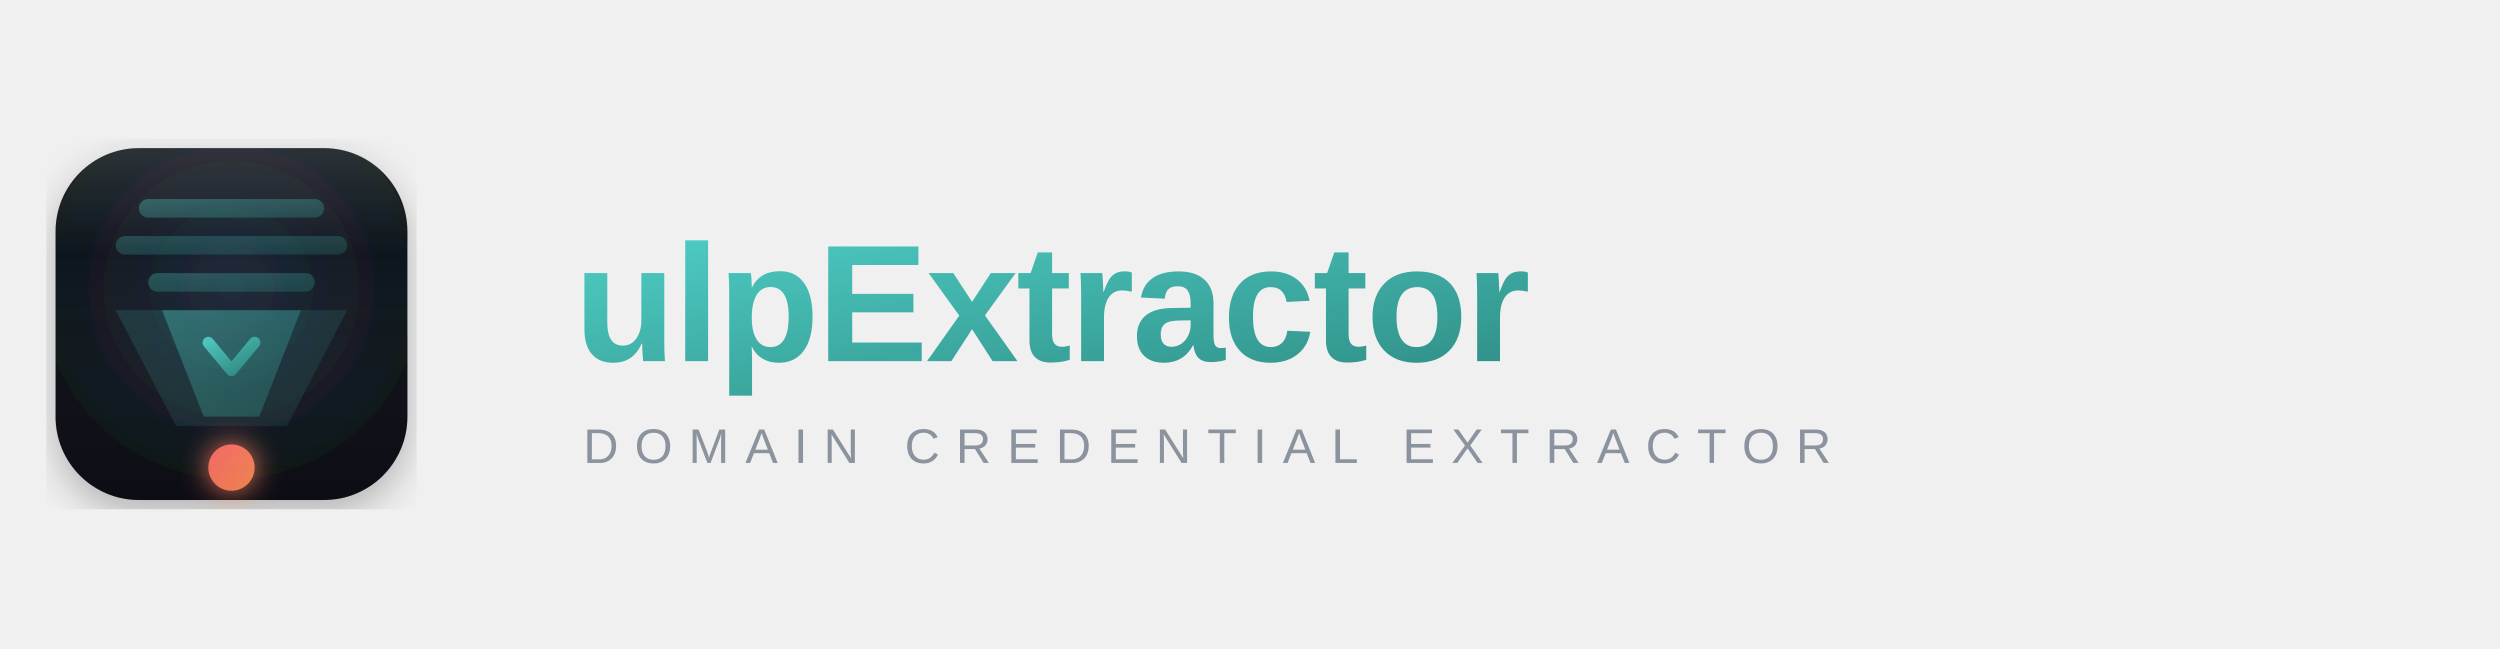
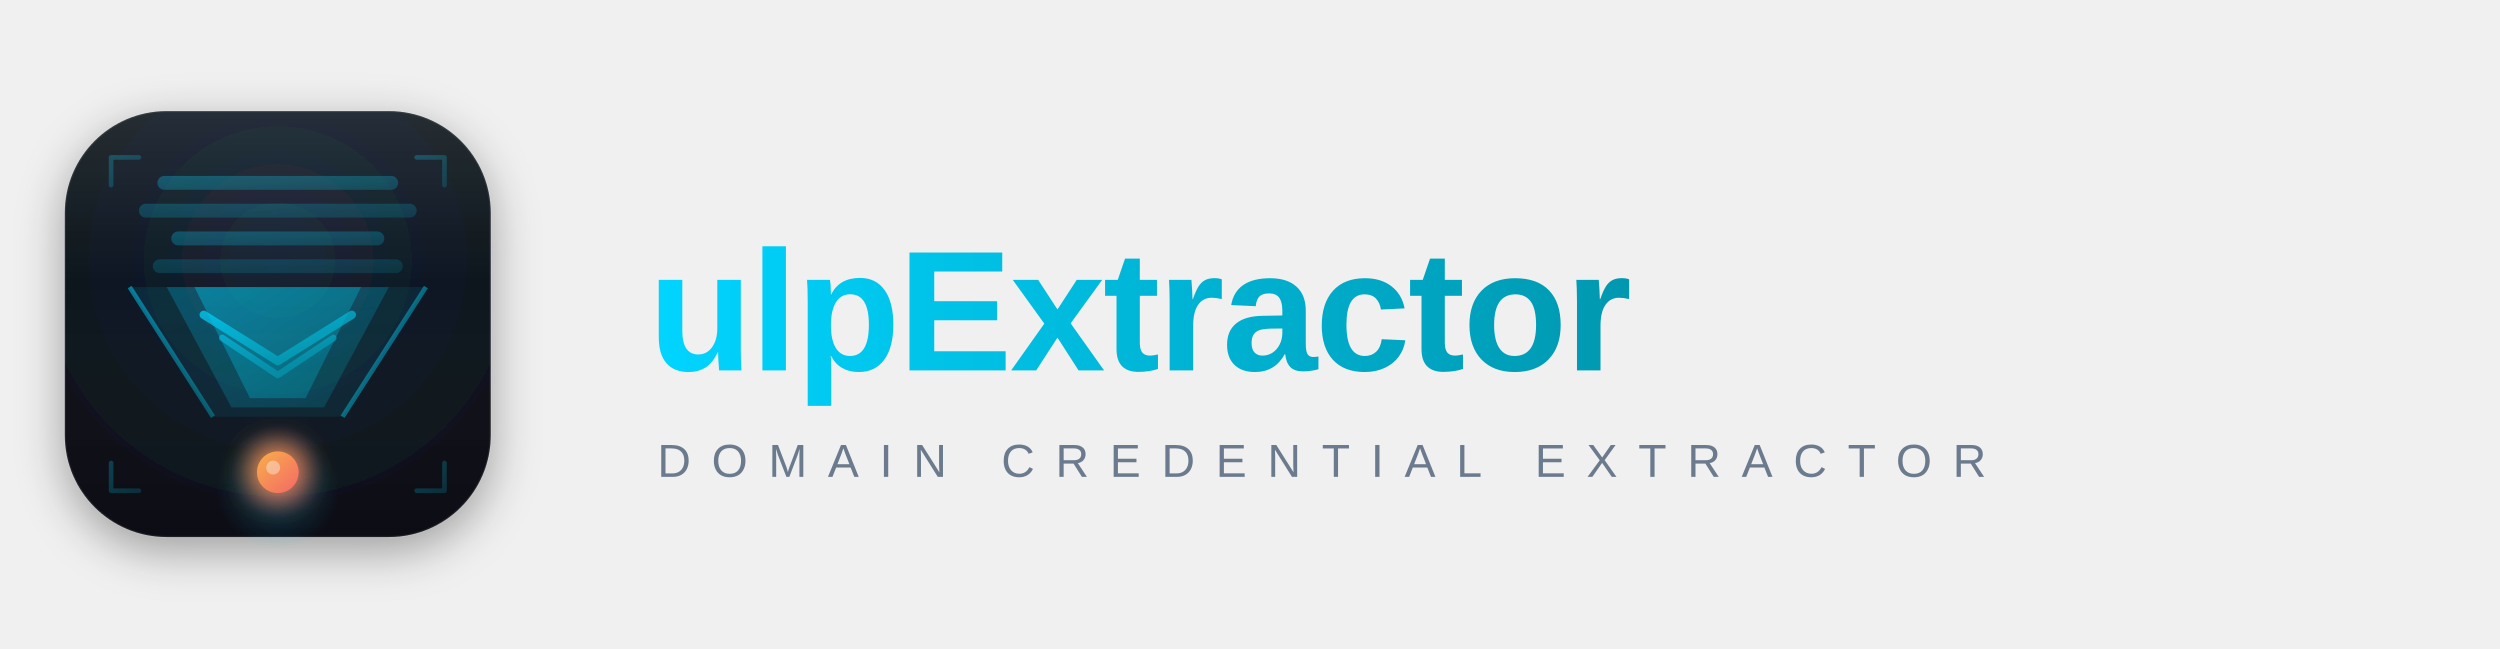
<svg xmlns="http://www.w3.org/2000/svg" viewBox="0 0 540 140" width="540" height="140" role="img" aria-labelledby="logo-title logo-desc">
  <defs>
    <linearGradient id="brand" x1="0%" y1="0%" x2="100%" y2="100%">
-       <stop offset="0%" stop-color="#4ECDC4" />
-       <stop offset="100%" stop-color="#2D8A82" />
+       <stop offset="0%" stop-color="#00D4FF" />
+       <stop offset="50%" stop-color="#00B8D8" />
+       <stop offset="100%" stop-color="#0098B0" />
+     </linearGradient>
+     <linearGradient id="brand-h" x1="0%" y1="0%" x2="100%" y2="0%">
+       <stop offset="0%" stop-color="#00D4FF" />
+       <stop offset="100%" stop-color="#0098B0" />
    </linearGradient>
    <linearGradient id="accent" x1="0%" y1="0%" x2="100%" y2="100%">
-       <stop offset="0%" stop-color="#FF6B6B" />
-       <stop offset="100%" stop-color="#FF8E53" />
+       <stop offset="0%" stop-color="#FFB347" />
+       <stop offset="100%" stop-color="#FF6B6B" />
    </linearGradient>
-     <radialGradient id="icon-bg" cx="50%" cy="40%" r="55%">
-       <stop offset="0%" stop-color="#1E2A3A" />
-       <stop offset="100%" stop-color="#0D1117" />
+     <radialGradient id="icon-bg" cx="50%" cy="35%" r="60%">
+       <stop offset="0%" stop-color="#162435" />
+       <stop offset="100%" stop-color="#0A1018" />
    </radialGradient>
-     <linearGradient id="shine" x1="0%" y1="0%" x2="0%" y2="100%">
-       <stop offset="0%" stop-color="#fff" stop-opacity="0.12" />
-       <stop offset="30%" stop-color="#fff" stop-opacity="0.00" />
-       <stop offset="100%" stop-color="#000" stop-opacity="0.08" />
+     <radialGradient id="core-glow" cx="50%" cy="72%" r="30%">
+       <stop offset="0%" stop-color="#00D4FF" stop-opacity="0.25" />
+       <stop offset="100%" stop-color="#00D4FF" stop-opacity="0" />
+     </radialGradient>
+     <radialGradient id="output-glow" cx="50%" cy="50%" r="50%">
+       <stop offset="0%" stop-color="#FFB347" stop-opacity="0.6" />
+       <stop offset="40%" stop-color="#FF6B6B" stop-opacity="0.2" />
+       <stop offset="100%" stop-color="#FF6B6B" stop-opacity="0" />
+     </radialGradient>
+     <linearGradient id="glass" x1="0%" y1="0%" x2="0%" y2="100%">
+       <stop offset="0%" stop-color="#fff" stop-opacity="0.10" />
+       <stop offset="40%" stop-color="#fff" stop-opacity="0.00" />
+       <stop offset="100%" stop-color="#000" stop-opacity="0.06" />
    </linearGradient>
    <filter id="shadow" x="-20%" y="-20%" width="140%" height="140%">
-       <feDropShadow dx="0" dy="3" stdDeviation="4" flood-color="#000" flood-opacity="0.25" />
+       <feDropShadow dx="0" dy="3" stdDeviation="5" flood-color="#000" flood-opacity="0.35" />
    </filter>
-     <filter id="output-glow" x="-80%" y="-80%" width="260%" height="260%">
-       <feGaussianBlur in="SourceGraphic" stdDeviation="3" result="blur" />
+     <filter id="glow" x="-200%" y="-200%" width="500%" height="500%">
+       <feGaussianBlur in="SourceGraphic" stdDeviation="3.5" result="blur" />
      <feMerge>
+         <feMergeNode in="blur" />
        <feMergeNode in="blur" />
        <feMergeNode in="SourceGraphic" />
      </feMerge>
    </filter>
-     <symbol id="funnel" viewBox="0 0 80 80">
-       <rect x="2" y="2" width="76" height="76" rx="18" ry="18" fill="url(#icon-bg)" filter="url(#shadow)" />
-       <rect x="20" y="13" width="40" height="4" rx="2" fill="url(#brand)" opacity="0.35" />
-       <rect x="15" y="21" width="50" height="4" rx="2" fill="url(#brand)" opacity="0.25" />
-       <rect x="22" y="29" width="36" height="4" rx="2" fill="url(#brand)" opacity="0.30" />
-       <path d="M 15,37 L 65,37 L 52,62 L 28,62 Z" fill="url(#brand)" opacity="0.15" />
-       <path d="M 25,37 L 55,37 L 46,60 L 34,60 Z" fill="url(#brand)" opacity="0.35" />
-       <path d="M 35,44 L 40,50 L 45,44" fill="none" stroke="url(#brand)" stroke-width="2.5" stroke-linecap="round" stroke-linejoin="round" opacity="0.9" />
-       <line x1="33" y1="50" x2="47" y2="50" stroke="url(#brand)" stroke-width="2" stroke-linecap="round" opacity="0.6" />
-       <circle cx="40" cy="71" r="5" fill="url(#accent)" filter="url(#output-glow)" />
-       <rect x="2" y="2" width="76" height="76" rx="18" ry="18" fill="url(#shine)" />
-     </symbol>
+     <filter id="funnel-emboss" x="-10%" y="-10%" width="120%" height="120%">
+       <feGaussianBlur in="SourceAlpha" stdDeviation="1" result="alpha-blur" />
+       <feSpecularLighting in="alpha-blur" surfaceScale="2" specularConstant="0.5" specularExponent="20" result="spec">
+         <fePointLight x="50" y="20" z="100" />
+       </feSpecularLighting>
+       <feComposite in="spec" in2="SourceAlpha" operator="in" result="spec-in" />
+       <feComposite in="SourceGraphic" in2="spec-in" operator="arithmetic" k1="0" k2="1" k3="1" k4="0" />
+     </filter>
  </defs>
-   <use href="#funnel" x="10" y="30" width="80" height="80" />
-   <line x1="108" y1="48" x2="108" y2="92" stroke="url(#brand)" stroke-width="0.75" opacity="0.2" />
-   <text x="124" y="78" font-family="'Segoe UI', 'Helvetica Neue', Arial, sans-serif" font-size="36" font-weight="800" fill="url(#brand)" letter-spacing="-0.5">
+   <rect x="14" y="24" width="92" height="92" rx="22" ry="22" fill="url(#icon-bg)" filter="url(#shadow)" />
+   <rect x="14" y="24" width="92" height="92" rx="22" ry="22" fill="none" stroke="#fff" stroke-width="0.5" opacity="0.08" />
+   <circle cx="60" cy="96" r="22" fill="url(#core-glow)" />
+   <rect x="34" y="38" width="52" height="3" rx="1.5" fill="url(#brand)" opacity="0.30" />
+   <rect x="30" y="44" width="60" height="3" rx="1.5" fill="url(#brand)" opacity="0.22" />
+   <rect x="37" y="50" width="46" height="3" rx="1.5" fill="url(#brand)" opacity="0.28" />
+   <rect x="33" y="56" width="54" height="3" rx="1.5" fill="url(#brand)" opacity="0.18" />
+   <path d="M 28,62 L 92,62 L 74,90 L 46,90 Z" fill="url(#brand)" opacity="0.10" />
+   <path d="M 36,62 L 84,62 L 70,88 L 50,88 Z" fill="url(#brand)" opacity="0.22" />
+   <path d="M 42,62 L 78,62 L 66,86 L 54,86 Z" fill="url(#brand)" opacity="0.35" />
+   <line x1="28" y1="62" x2="46" y2="90" stroke="url(#brand)" stroke-width="1" opacity="0.5" />
+   <line x1="92" y1="62" x2="74" y2="90" stroke="url(#brand)" stroke-width="1" opacity="0.5" />
+   <path d="M 44,68 L 60,78 L 76,68" fill="none" stroke="url(#brand)" stroke-width="1.8" stroke-linecap="round" stroke-linejoin="round" opacity="0.7" />
+   <path d="M 48,73 L 60,81 L 72,73" fill="none" stroke="url(#brand)" stroke-width="1.4" stroke-linecap="round" stroke-linejoin="round" opacity="0.5" />
+   <line x1="60" y1="82" x2="60" y2="96" stroke="url(#brand)" stroke-width="0.8" opacity="0.3" stroke-dasharray="2,3" />
+   <circle cx="60" cy="102" r="10" fill="url(#output-glow)" />
+   <circle cx="60" cy="102" r="4.5" fill="url(#accent)" filter="url(#glow)" />
+   <circle cx="59" cy="101" r="1.5" fill="#fff" opacity="0.4" />
+   <path d="M 24,34 L 24,40 M 24,34 L 30,34" stroke="url(#brand)" stroke-width="1" opacity="0.25" fill="none" stroke-linecap="round" />
+   <path d="M 96,34 L 96,40 M 96,34 L 90,34" stroke="url(#brand)" stroke-width="1" opacity="0.25" fill="none" stroke-linecap="round" />
+   <path d="M 24,106 L 24,100 M 24,106 L 30,106" stroke="url(#brand)" stroke-width="1" opacity="0.25" fill="none" stroke-linecap="round" />
+   <path d="M 96,106 L 96,100 M 96,106 L 90,106" stroke="url(#brand)" stroke-width="1" opacity="0.25" fill="none" stroke-linecap="round" />
+   <rect x="14" y="24" width="92" height="92" rx="22" ry="22" fill="url(#glass)" />
+   <line x1="124" y1="46" x2="124" y2="94" stroke="url(#brand)" stroke-width="0.6" opacity="0.18" />
+   <text x="140" y="80" font-family="'Segoe UI', 'Helvetica Neue', Arial, sans-serif" font-size="37" font-weight="800" fill="url(#brand-h)" letter-spacing="-0.5">
    ulpExtractor
  </text>
-   <text x="126" y="100" font-family="'Segoe UI', 'Helvetica Neue', Arial, sans-serif" font-size="10.5" font-weight="400" fill="#8B949E" letter-spacing="3.5">
+   <text x="142" y="103" font-family="'Segoe UI', 'Helvetica Neue', Arial, sans-serif" font-size="10" font-weight="500" fill="#6B7B8D" letter-spacing="4.5">
    DOMAIN CREDENTIAL EXTRACTOR
  </text>
</svg>
